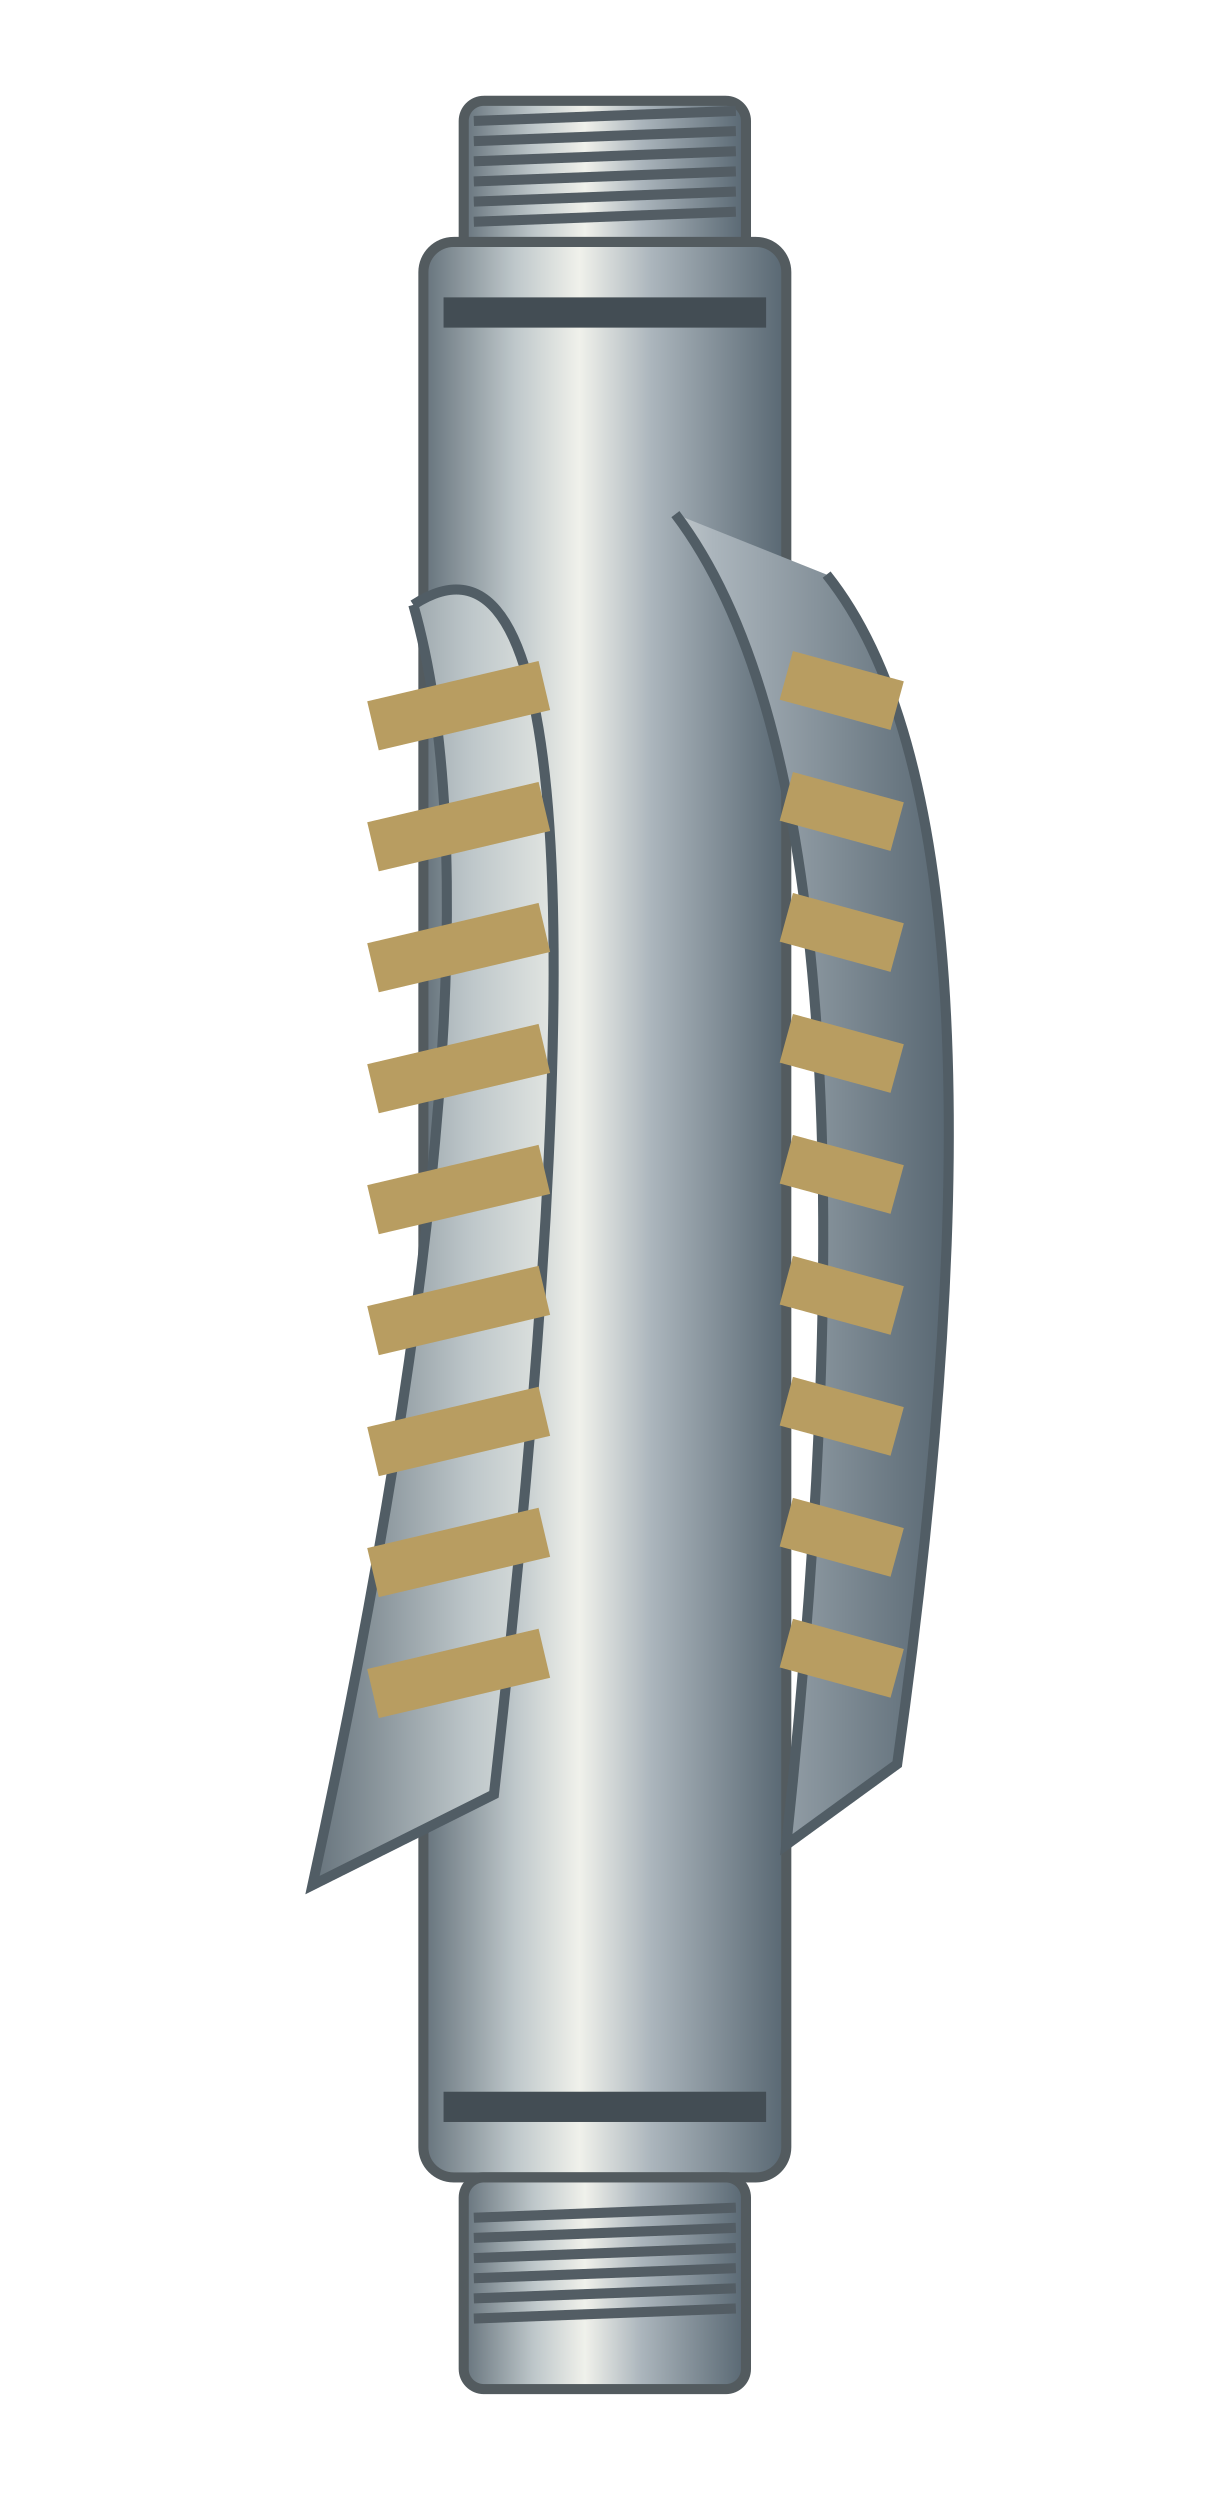
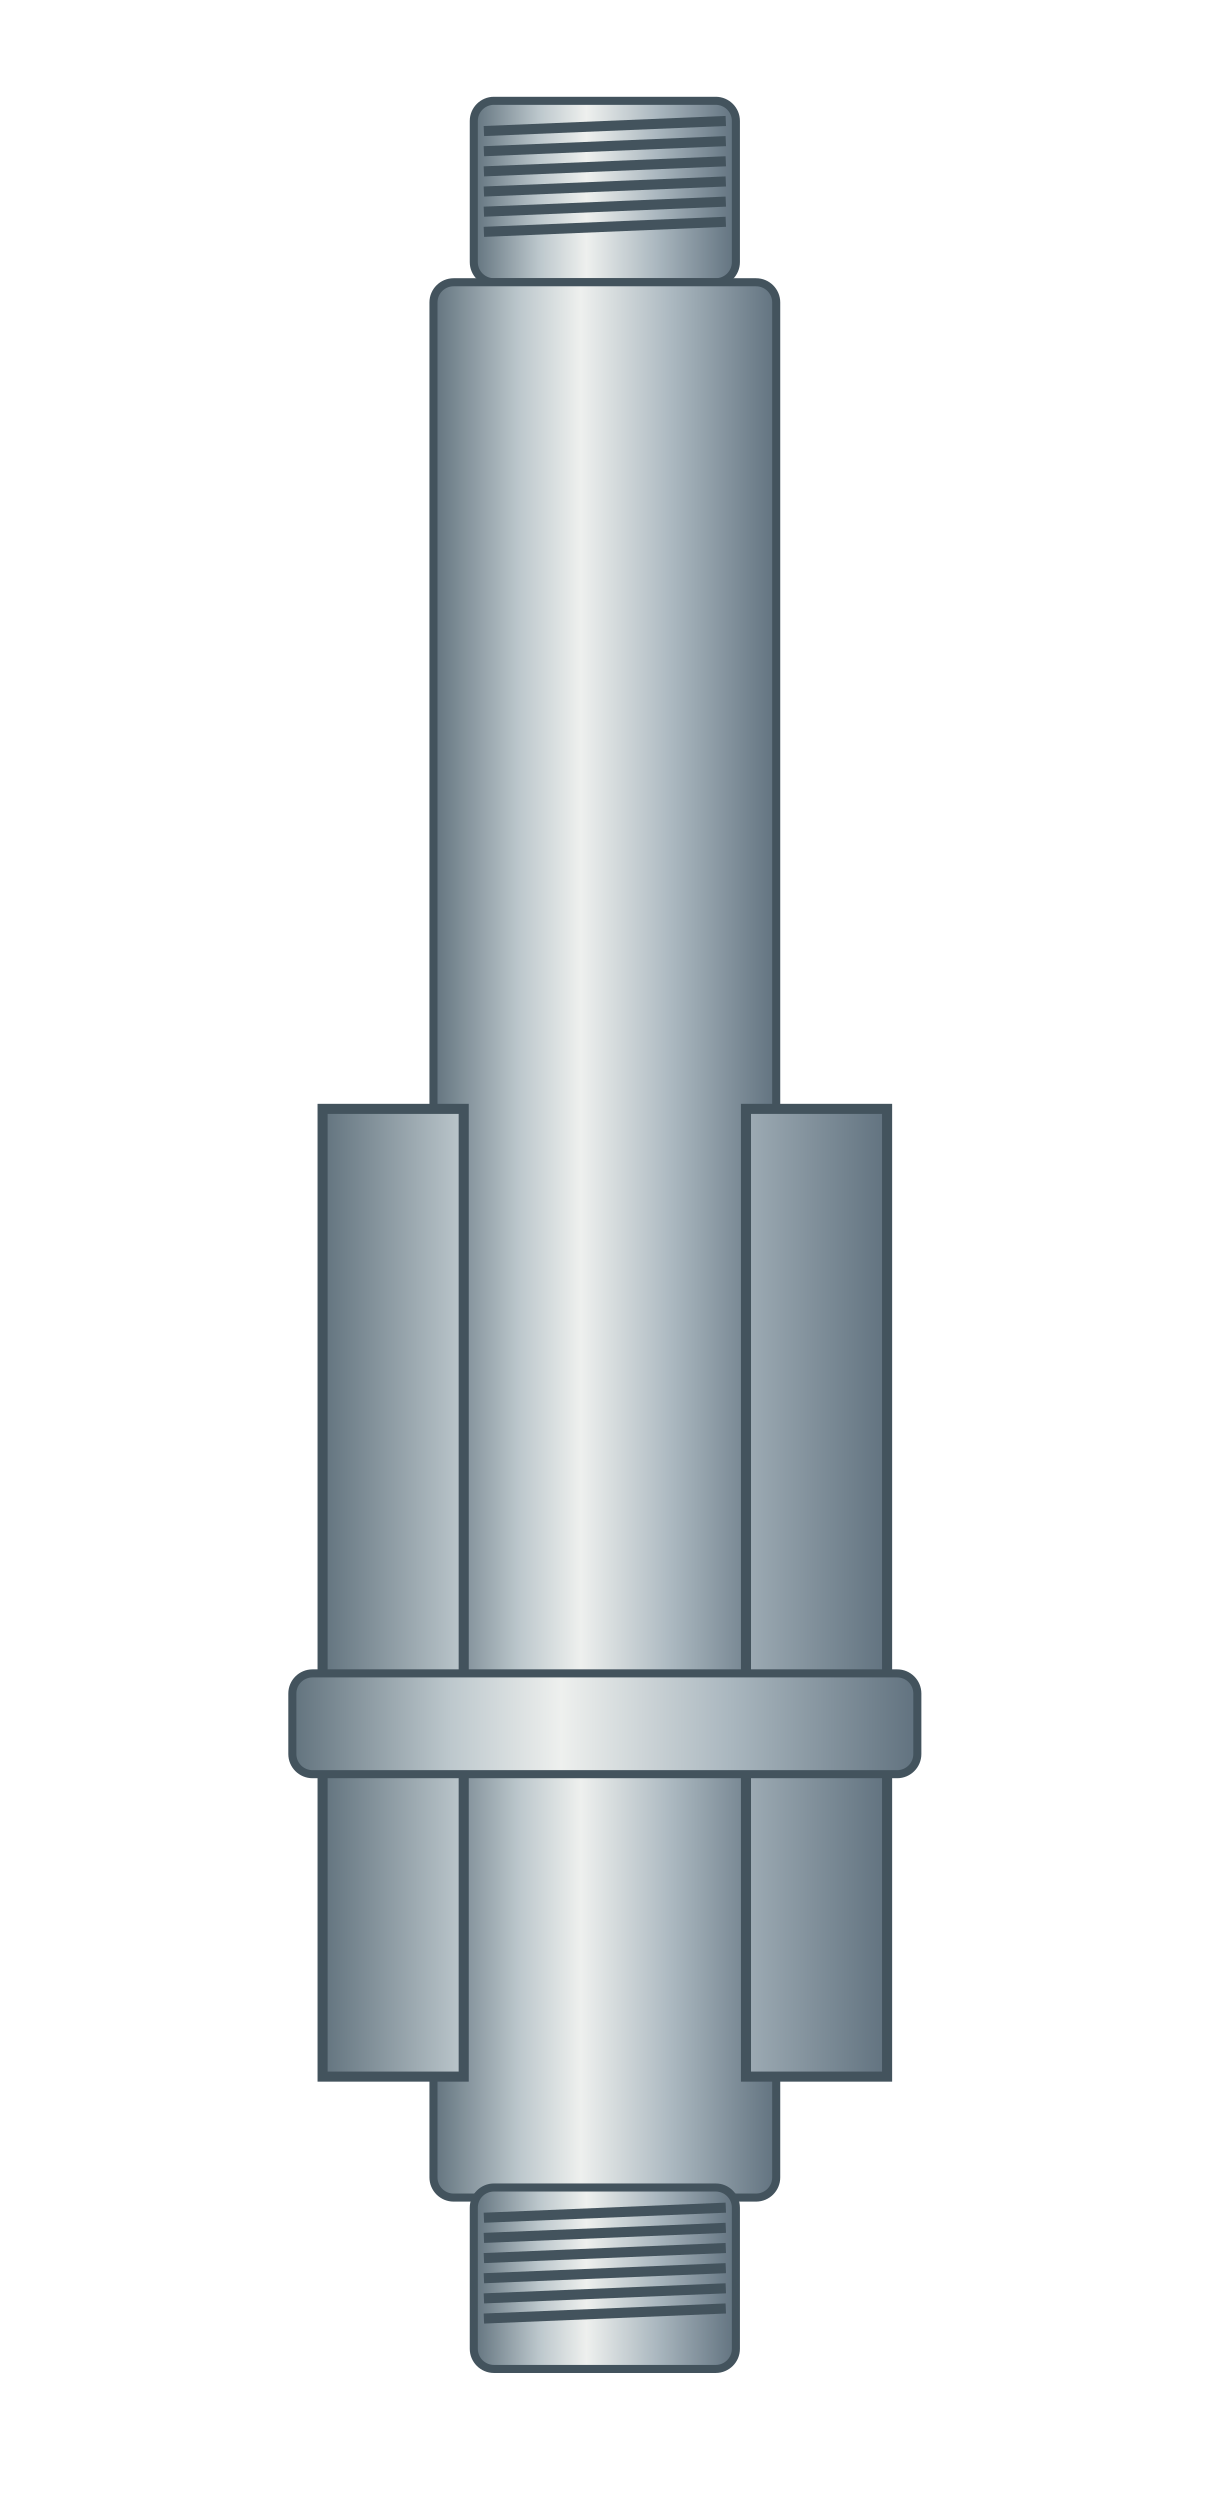
- <svg xmlns="http://www.w3.org/2000/svg" viewBox="0 0 120 248" role="img" aria-label="near-bit-stabilizer technical illustration">
+ <svg xmlns="http://www.w3.org/2000/svg" viewBox="0 0 120 248" role="img" aria-label="near-bit-stabilizer identification schematic">
  <defs>
-     <linearGradient id="asset-near-bit-stabilizer-steel">
-       <stop stop-color="#66737c" />
-       <stop offset=".25" stop-color="#bec7ca" />
-       <stop offset=".43" stop-color="#f0f1eb" />
-       <stop offset=".63" stop-color="#abb5bc" />
-       <stop offset="1" stop-color="#586772" />
+     <linearGradient id="asset-near-bit-stabilizer-metal">
+       <stop stop-color="#62737e" />
+       <stop offset=".25" stop-color="#bcc7cc" />
+       <stop offset=".43" stop-color="#eef0ee" />
+       <stop offset=".7" stop-color="#aab7bf" />
+       <stop offset="1" stop-color="#61727f" />
    </linearGradient>
  </defs>
-   <rect x="46" y="10" width="28" height="20" rx="2" fill="url(#asset-near-bit-stabilizer-steel)" stroke="#535b5f" />
-   <path d="M47 12l26 -1" stroke="#535d64" />
-   <path d="M47 14l26 -1" stroke="#535d64" />
-   <path d="M47 16l26 -1" stroke="#535d64" />
-   <path d="M47 18l26 -1" stroke="#535d64" />
-   <path d="M47 20l26 -1" stroke="#535d64" />
-   <path d="M47 22l26 -1" stroke="#535d64" />
-   <rect x="42" y="24" width="36" height="192" rx="3" fill="url(#asset-near-bit-stabilizer-steel)" stroke="#535b5f" />
-   <path d="M44 31H76M44 209H76" stroke="#434d54" stroke-width="3" />
-   <path d="M41 60q23-15 8 118l-18 9q20-92 10-127M67 51q22 29 11 132l11-8q13-93-7-118" fill="url(#asset-near-bit-stabilizer-steel)" stroke="#515d65" />
-   <path d="M37 72l17-4M78 67l11 3" stroke="#b89d61" stroke-width="5" />
-   <path d="M37 84l17-4M78 79l11 3" stroke="#b89d61" stroke-width="5" />
-   <path d="M37 96l17-4M78 91l11 3" stroke="#b89d61" stroke-width="5" />
-   <path d="M37 108l17-4M78 103l11 3" stroke="#b89d61" stroke-width="5" />
-   <path d="M37 120l17-4M78 115l11 3" stroke="#b89d61" stroke-width="5" />
-   <path d="M37 132l17-4M78 127l11 3" stroke="#b89d61" stroke-width="5" />
-   <path d="M37 144l17-4M78 139l11 3" stroke="#b89d61" stroke-width="5" />
-   <path d="M37 156l17-4M78 151l11 3" stroke="#b89d61" stroke-width="5" />
-   <path d="M37 168l17-4M78 163l11 3" stroke="#b89d61" stroke-width="5" />
-   <rect x="46" y="216" width="28" height="21" rx="2" fill="url(#asset-near-bit-stabilizer-steel)" stroke="#535b5f" />
-   <path d="M47 220l26 -1" stroke="#535d64" />
-   <path d="M47 222l26 -1" stroke="#535d64" />
-   <path d="M47 224l26 -1" stroke="#535d64" />
-   <path d="M47 226l26 -1" stroke="#535d64" />
-   <path d="M47 228l26 -1" stroke="#535d64" />
-   <path d="M47 230l26 -1" stroke="#535d64" />
+   <rect x="47" y="10" width="26" height="18" rx="2" fill="url(#asset-near-bit-stabilizer-metal)" stroke="#43535d" stroke-width=".8" />
+   <path d="M48 13l24 -1" fill="none" stroke="#43535d" stroke-width="1" />
+   <path d="M48 15l24 -1" fill="none" stroke="#43535d" stroke-width="1" />
+   <path d="M48 17l24 -1" fill="none" stroke="#43535d" stroke-width="1" />
+   <path d="M48 19l24 -1" fill="none" stroke="#43535d" stroke-width="1" />
+   <path d="M48 21l24 -1" fill="none" stroke="#43535d" stroke-width="1" />
+   <path d="M48 23l24 -1" fill="none" stroke="#43535d" stroke-width="1" />
+   <rect x="43" y="28" width="34" height="190" rx="2" fill="url(#asset-near-bit-stabilizer-metal)" stroke="#43535d" stroke-width=".8" />
+   <path d="M32 110h14v96H32zM74 110h14v96H74z" fill="url(#asset-near-bit-stabilizer-metal)" stroke="#43535d" stroke-width="1" />
+   <rect x="29" y="166" width="62" height="10" rx="2" fill="url(#asset-near-bit-stabilizer-metal)" stroke="#43535d" stroke-width=".8" />
+   <rect x="47" y="217" width="26" height="18" rx="2" fill="url(#asset-near-bit-stabilizer-metal)" stroke="#43535d" stroke-width=".8" />
+   <path d="M48 220l24 -1" fill="none" stroke="#43535d" stroke-width="1" />
+   <path d="M48 222l24 -1" fill="none" stroke="#43535d" stroke-width="1" />
+   <path d="M48 224l24 -1" fill="none" stroke="#43535d" stroke-width="1" />
+   <path d="M48 226l24 -1" fill="none" stroke="#43535d" stroke-width="1" />
+   <path d="M48 228l24 -1" fill="none" stroke="#43535d" stroke-width="1" />
+   <path d="M48 230l24 -1" fill="none" stroke="#43535d" stroke-width="1" />
</svg>
